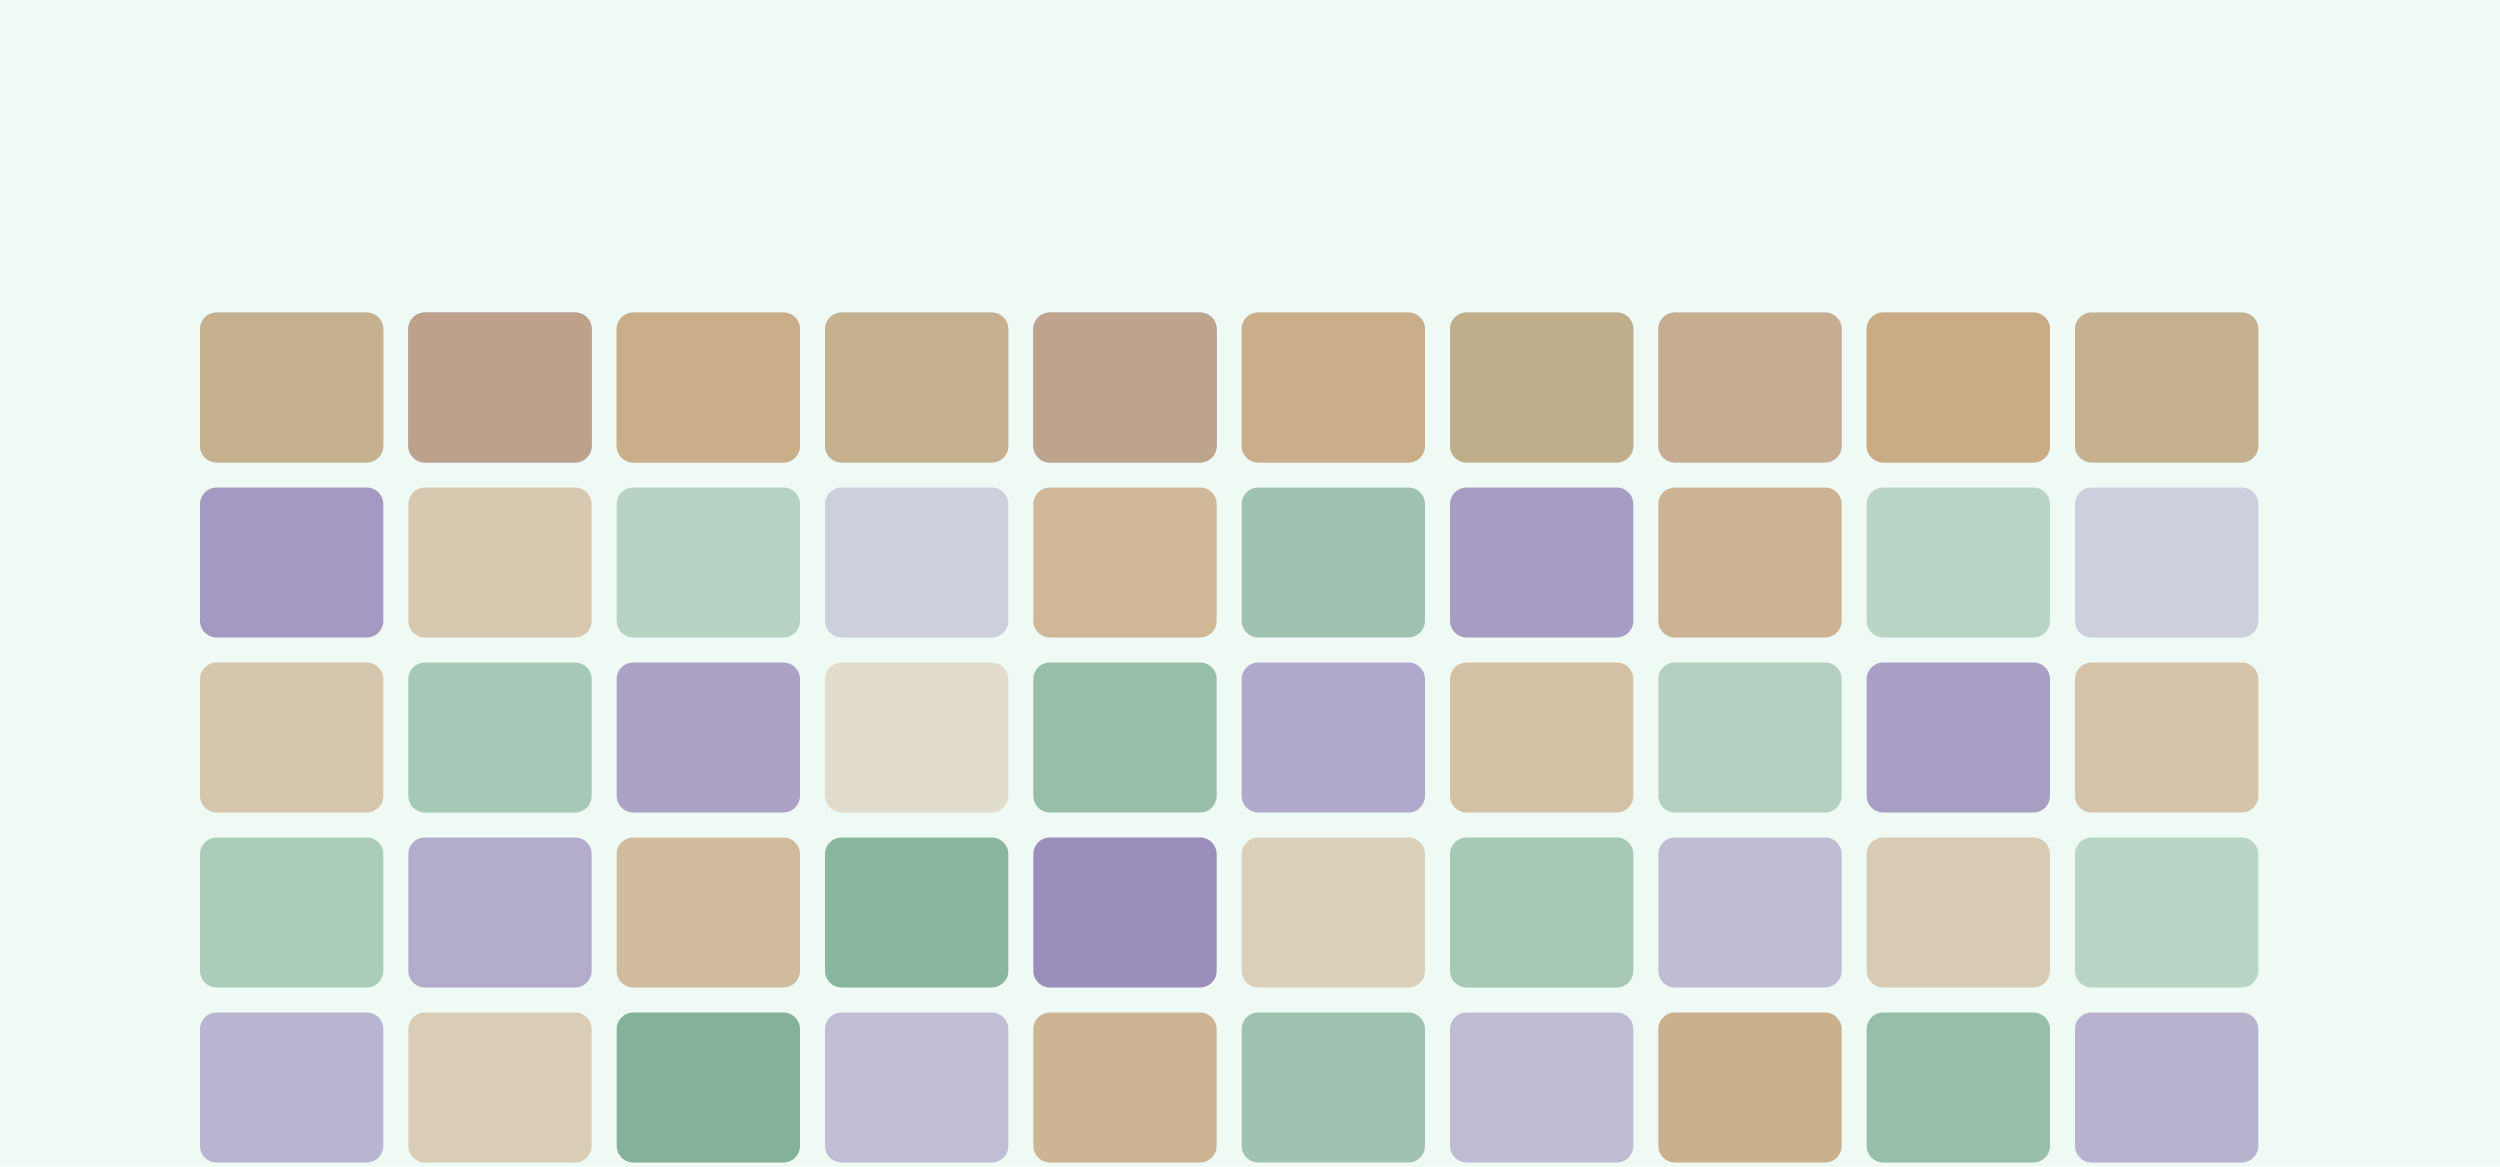
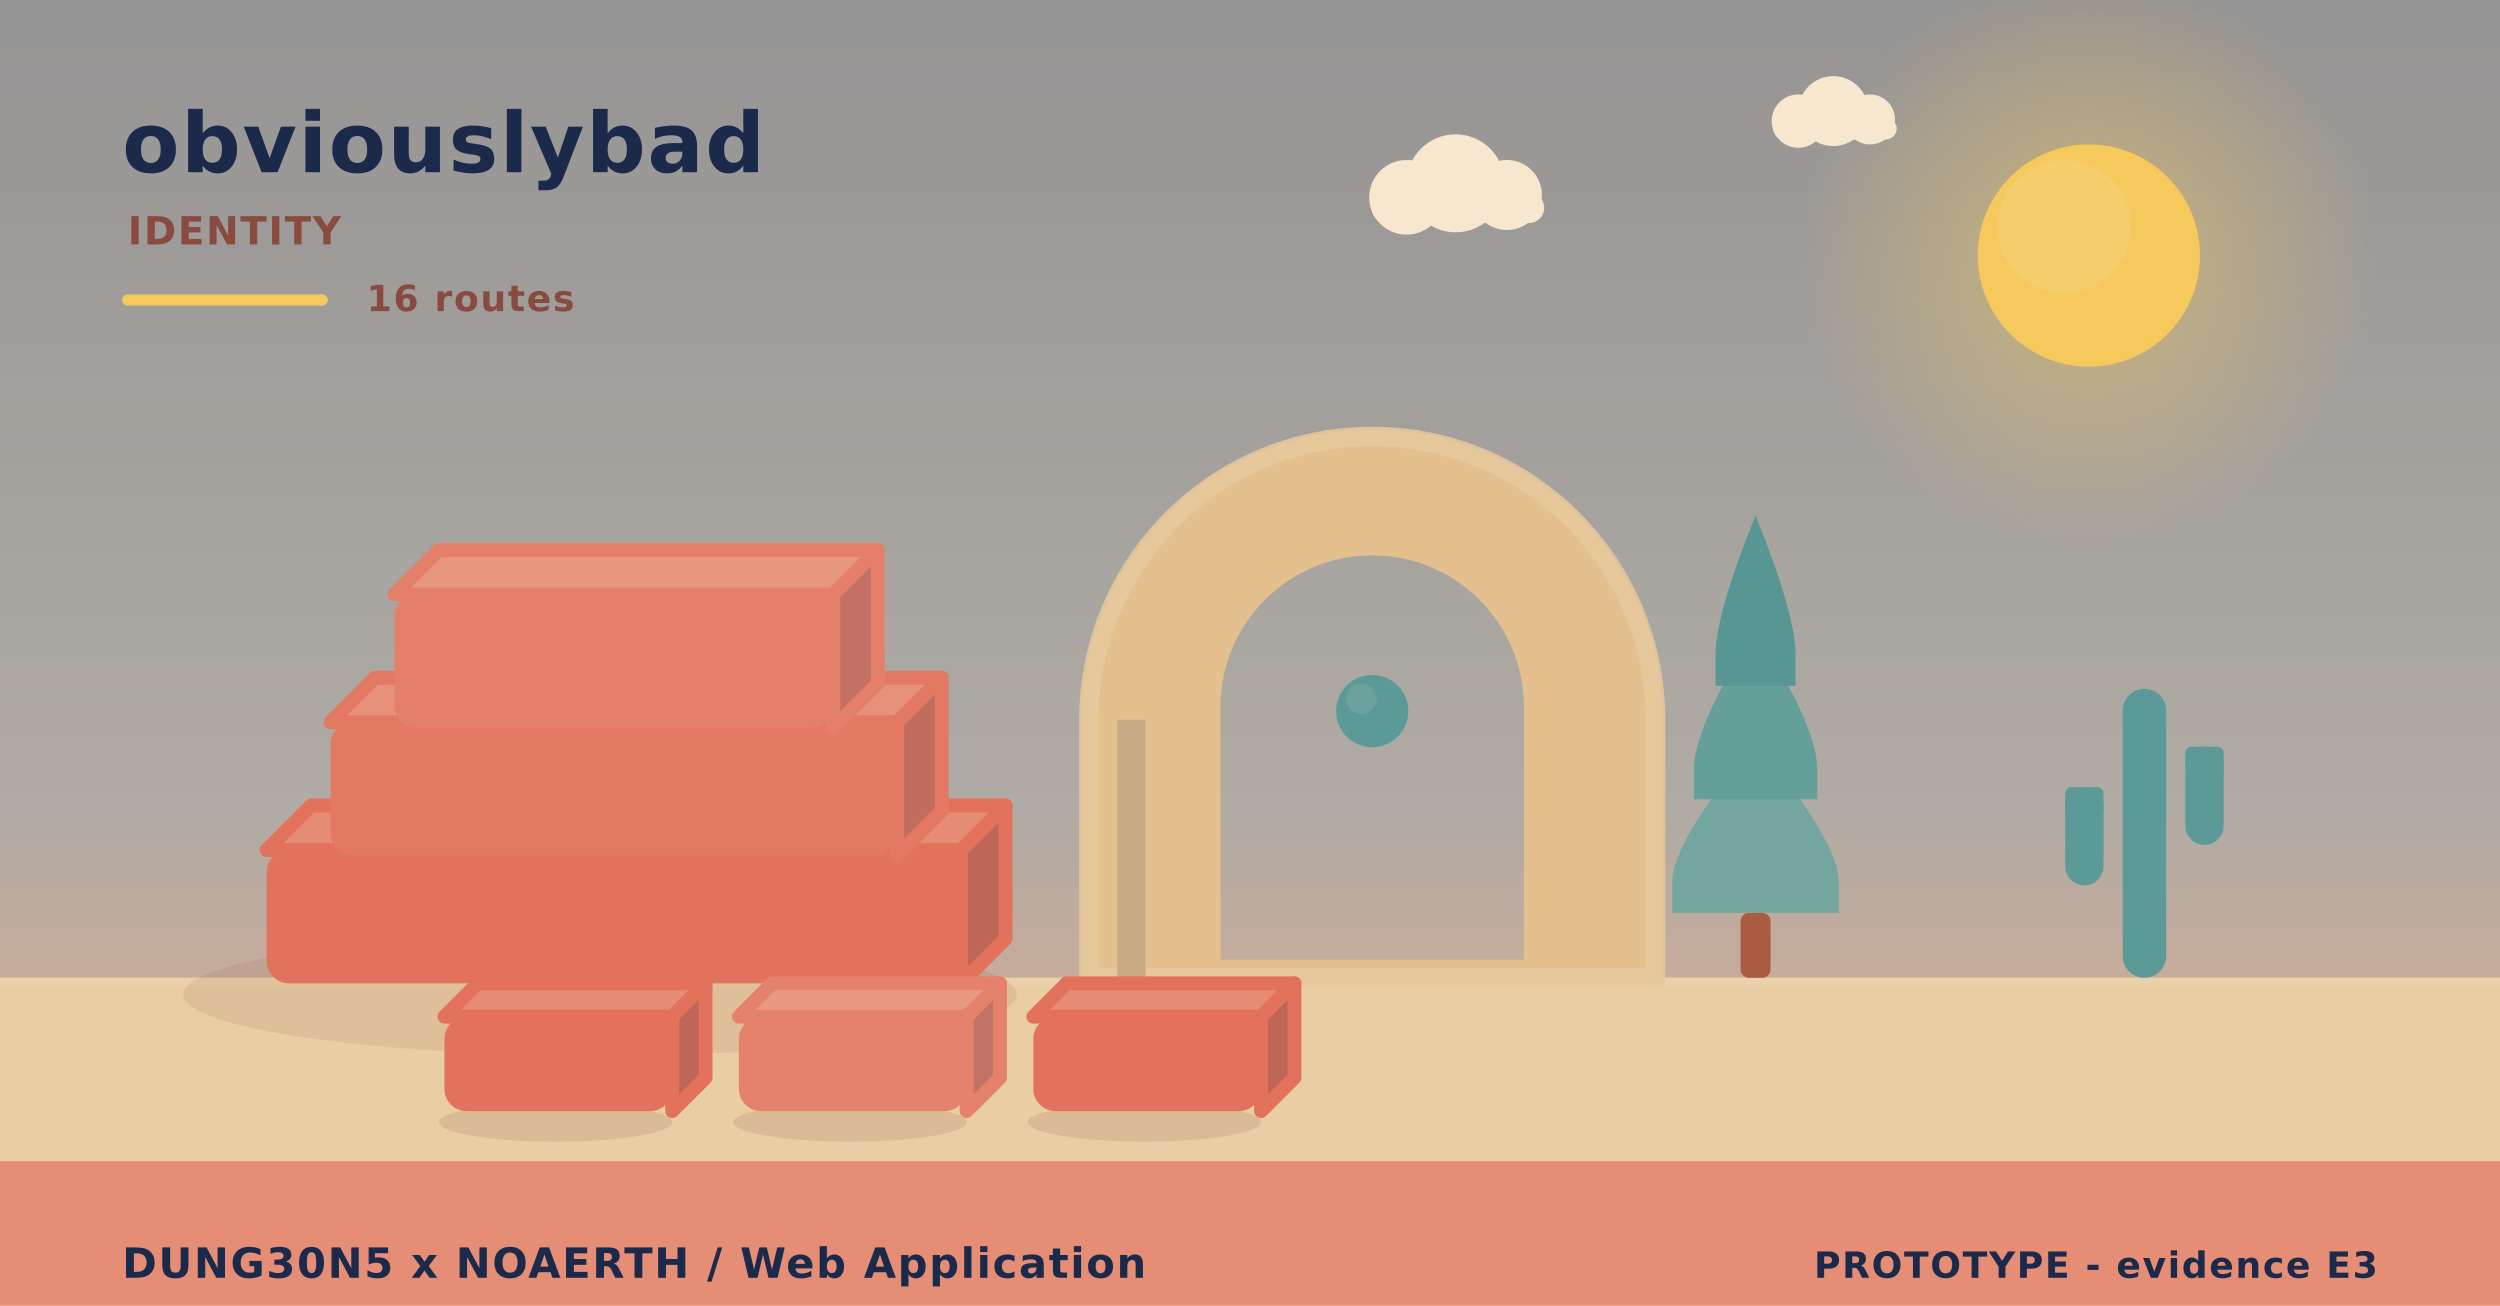
- <svg xmlns="http://www.w3.org/2000/svg" viewBox="0 0 1200 560" width="1200" height="560" role="img" aria-label="obviouslybad hero">
-   <rect width="1200" height="560" fill="#effaf5" />
-   <defs>
-     <linearGradient id="gh" x1="0" y1="0" x2="1" y2="1">
-       <stop offset="0%" stop-color="#74a68b" />
-       <stop offset="100%" stop-color="#907eb3" />
-     </linearGradient>
-   </defs>
-   <rect x="96.00" y="150.00" width="88.00" height="72.00" rx="8.00" fill="#74a68b" opacity="0.40" />
-   <rect x="196.00" y="150.00" width="88.00" height="72.00" rx="8.00" fill="#907eb3" opacity="0.94" />
-   <rect x="296.00" y="150.00" width="88.00" height="72.00" rx="8.00" fill="#c7a781" opacity="0.64" />
-   <rect x="396.00" y="150.00" width="88.00" height="72.00" rx="8.00" fill="#74a68b" opacity="0.42" />
-   <rect x="496.00" y="150.00" width="88.00" height="72.00" rx="8.00" fill="#907eb3" opacity="0.86" />
-   <rect x="596.00" y="150.00" width="88.00" height="72.00" rx="8.00" fill="#c7a781" opacity="0.64" />
-   <rect x="696.00" y="150.00" width="88.00" height="72.00" rx="8.00" fill="#74a68b" opacity="0.59" />
-   <rect x="796.00" y="150.00" width="88.00" height="72.00" rx="8.00" fill="#907eb3" opacity="0.44" />
-   <rect x="896.00" y="150.00" width="88.00" height="72.00" rx="8.00" fill="#c7a781" opacity="0.77" />
-   <rect x="996.00" y="150.00" width="88.00" height="72.00" rx="8.00" fill="#74a68b" opacity="0.42" />
-   <rect x="96.00" y="234.00" width="88.00" height="72.00" rx="8.00" fill="#907eb3" opacity="0.78" />
-   <rect x="196.00" y="234.00" width="88.00" height="72.00" rx="8.00" fill="#c7a781" opacity="0.60" />
-   <rect x="296.00" y="234.00" width="88.00" height="72.00" rx="8.00" fill="#74a68b" opacity="0.47" />
-   <rect x="396.00" y="234.00" width="88.00" height="72.00" rx="8.00" fill="#907eb3" opacity="0.35" />
-   <rect x="496.00" y="234.00" width="88.00" height="72.00" rx="8.00" fill="#c7a781" opacity="0.81" />
-   <rect x="596.00" y="234.00" width="88.00" height="72.00" rx="8.00" fill="#74a68b" opacity="0.65" />
-   <rect x="696.00" y="234.00" width="88.00" height="72.00" rx="8.00" fill="#907eb3" opacity="0.76" />
-   <rect x="796.00" y="234.00" width="88.00" height="72.00" rx="8.00" fill="#c7a781" opacity="0.85" />
-   <rect x="896.00" y="234.00" width="88.00" height="72.00" rx="8.00" fill="#74a68b" opacity="0.44" />
-   <rect x="996.00" y="234.00" width="88.00" height="72.00" rx="8.00" fill="#907eb3" opacity="0.35" />
-   <rect x="96.00" y="318.00" width="88.00" height="72.00" rx="8.00" fill="#c7a781" opacity="0.62" />
-   <rect x="196.00" y="318.00" width="88.00" height="72.00" rx="8.00" fill="#74a68b" opacity="0.59" />
-   <rect x="296.00" y="318.00" width="88.00" height="72.00" rx="8.00" fill="#907eb3" opacity="0.71" />
-   <rect x="396.00" y="318.00" width="88.00" height="72.00" rx="8.00" fill="#c7a781" opacity="0.36" />
-   <rect x="496.00" y="318.00" width="88.00" height="72.00" rx="8.00" fill="#74a68b" opacity="0.72" />
-   <rect x="596.00" y="318.00" width="88.00" height="72.00" rx="8.00" fill="#907eb3" opacity="0.65" />
-   <rect x="696.00" y="318.00" width="88.00" height="72.00" rx="8.00" fill="#c7a781" opacity="0.69" />
-   <rect x="796.00" y="318.00" width="88.00" height="72.00" rx="8.00" fill="#74a68b" opacity="0.49" />
-   <rect x="896.00" y="318.00" width="88.00" height="72.00" rx="8.00" fill="#907eb3" opacity="0.74" />
-   <rect x="996.00" y="318.00" width="88.00" height="72.00" rx="8.00" fill="#c7a781" opacity="0.65" />
-   <rect x="96.00" y="402.00" width="88.00" height="72.00" rx="8.00" fill="#74a68b" opacity="0.55" />
-   <rect x="196.00" y="402.00" width="88.00" height="72.00" rx="8.00" fill="#907eb3" opacity="0.63" />
-   <rect x="296.00" y="402.00" width="88.00" height="72.00" rx="8.00" fill="#c7a781" opacity="0.76" />
-   <rect x="396.00" y="402.00" width="88.00" height="72.00" rx="8.00" fill="#74a68b" opacity="0.82" />
-   <rect x="496.00" y="402.00" width="88.00" height="72.00" rx="8.00" fill="#907eb3" opacity="0.87" />
-   <rect x="596.00" y="402.00" width="88.00" height="72.00" rx="8.00" fill="#c7a781" opacity="0.50" />
-   <rect x="696.00" y="402.00" width="88.00" height="72.00" rx="8.00" fill="#74a68b" opacity="0.60" />
-   <rect x="796.00" y="402.00" width="88.00" height="72.00" rx="8.00" fill="#907eb3" opacity="0.50" />
-   <rect x="896.00" y="402.00" width="88.00" height="72.00" rx="8.00" fill="#c7a781" opacity="0.57" />
-   <rect x="996.00" y="402.00" width="88.00" height="72.00" rx="8.00" fill="#74a68b" opacity="0.44" />
-   <rect x="96.00" y="486.00" width="88.00" height="72.00" rx="8.00" fill="#907eb3" opacity="0.57" />
-   <rect x="196.00" y="486.00" width="88.00" height="72.00" rx="8.00" fill="#c7a781" opacity="0.54" />
-   <rect x="296.00" y="486.00" width="88.00" height="72.00" rx="8.00" fill="#74a68b" opacity="0.86" />
-   <rect x="396.00" y="486.00" width="88.00" height="72.00" rx="8.00" fill="#907eb3" opacity="0.49" />
-   <rect x="496.00" y="486.00" width="88.00" height="72.00" rx="8.00" fill="#c7a781" opacity="0.83" />
-   <rect x="596.00" y="486.00" width="88.00" height="72.00" rx="8.00" fill="#74a68b" opacity="0.65" />
-   <rect x="696.00" y="486.00" width="88.00" height="72.00" rx="8.00" fill="#907eb3" opacity="0.51" />
-   <rect x="796.00" y="486.00" width="88.00" height="72.00" rx="8.00" fill="#c7a781" opacity="0.89" />
-   <rect x="896.00" y="486.00" width="88.00" height="72.00" rx="8.00" fill="#74a68b" opacity="0.72" />
-   <rect x="996.00" y="486.00" width="88.00" height="72.00" rx="8.00" fill="#907eb3" opacity="0.58" />
+ <svg xmlns="http://www.w3.org/2000/svg" width="900" height="470" viewBox="0 0 900 470" role="img" aria-label="obviouslybad - identity">
+   <linearGradient id="skyh" x1="0" y1="0" x2="0" y2="1">
+     <stop offset="0" stop-color="#959494" />
+     <stop offset="0.62" stop-color="#b0aba4" />
+     <stop offset="1" stop-color="#f3ad8a" />
+   </linearGradient>
+   <rect width="900" height="470" fill="url(#skyh)" />
+   <radialGradient id="sunh">
+     <stop offset="0.35" stop-color="#f5c95c" stop-opacity="0.34" />
+     <stop offset="1" stop-color="#f5c95c" stop-opacity="0" />
+   </radialGradient>
+   <circle cx="752" cy="92" r="104" fill="url(#sunh)" />
+   <circle cx="752" cy="92" r="40" fill="#f5c95c" />
+   <circle cx="743.2" cy="81.6" r="24" fill="#f5d27e" opacity="0.5" />
  <g>
-     <rect x="96.00" y="150.00" width="88.00" height="72.00" rx="8.00" fill="#c7a781" opacity="0.80" />
-     <animate attributeName="opacity" values="0.25;1.0;0.25" dur="16.267s" begin="1.65s" repeatCount="indefinite" />
+     <circle cx="524" cy="66" r="17.64" fill="#f6e7ce" />
+     <circle cx="506.36" cy="71.04" r="13.44" fill="#f6e7ce" />
+     <circle cx="542.48" cy="70.2" r="12.6" fill="#f6e7ce" />
+     <rect x="493.76" y="69.36" width="62.16" height="10.92" rx="5.46" fill="#f6e7ce" />
+     <animateTransform attributeName="transform" type="translate" values="0 0;24 0;0 0" dur="36s" begin="0s" repeatCount="indefinite" />
  </g>
  <g>
-     <rect x="196.00" y="150.00" width="88.00" height="72.00" rx="8.00" fill="#c7a781" opacity="0.80" />
-     <animate attributeName="opacity" values="0.25;1.0;0.25" dur="16.267s" begin="1.97s" repeatCount="indefinite" />
+     <circle cx="660" cy="40" r="12.6" fill="#f6e7ce" />
+     <circle cx="647.4" cy="43.6" r="9.6" fill="#f6e7ce" />
+     <circle cx="673.2" cy="43" r="9" fill="#f6e7ce" />
+     <rect x="638.4" y="42.4" width="44.4" height="7.8" rx="3.9" fill="#f6e7ce" />
+     <animateTransform attributeName="transform" type="translate" values="0 0;-18 0;0 0" dur="46s" begin="3s" repeatCount="indefinite" />
+   </g>
+   <rect x="0" y="352" width="900" height="118" fill="#e9cda3" />
+   <rect x="0" y="352" width="900" height="3" fill="#ebd1a9" />
+   <text x="44" y="62" font-family="Verdana,DejaVu Sans,sans-serif" font-size="30" font-weight="700" letter-spacing="0.6" fill="#1b2a4a" text-anchor="start">obviouslybad</text>
+   <text x="46" y="88" font-family="Verdana,DejaVu Sans,sans-serif" font-size="14" font-weight="700" letter-spacing="0.6" fill="#894b3f" text-anchor="start">IDENTITY</text>
+   <rect x="44" y="106" width="74" height="4" rx="2" fill="#f5c95c" />
+   <text x="132" y="112" font-family="Verdana,DejaVu Sans,sans-serif" font-size="13" font-weight="700" letter-spacing="0.6" fill="#894b3f" text-anchor="start">16 routes</text>
+   <ellipse cx="216" cy="358" rx="150" ry="22" fill="rgba(138,90,68,0.11)" />
+   <g>
+     <path d="M96,306 L346,306 L362,290 L112,290 Z" fill="#e68c74" stroke="#e2725b" stroke-width="5" stroke-linejoin="round" />
+     <path d="M346,306 L362,290 L362,338 L346,354 Z" fill="#c06658" stroke="#e2725b" stroke-width="5" stroke-linejoin="round" />
+     <rect x="96" y="306" width="250" height="48" rx="8" fill="#e2725b" />
+     <animateTransform attributeName="transform" type="translate" values="0 10;0 0" dur="0.9s" begin="0s" fill="freeze" />
  </g>
  <g>
-     <rect x="296.00" y="150.00" width="88.00" height="72.00" rx="8.00" fill="#c7a781" opacity="0.80" />
-     <animate attributeName="opacity" values="0.25;1.0;0.25" dur="16.267s" begin="2.29s" repeatCount="indefinite" />
+     <path d="M119,260 L323,260 L339,244 L135,244 Z" fill="#e7917a" stroke="#e37962" stroke-width="5" stroke-linejoin="round" />
+     <path d="M323,260 L339,244 L339,292 L323,308 Z" fill="#c16c5e" stroke="#e37962" stroke-width="5" stroke-linejoin="round" />
+     <rect x="119" y="260" width="204" height="48" rx="8" fill="#e37962" />
+     <animateTransform attributeName="transform" type="translate" values="0 10;0 0" dur="0.9s" begin="0.28s" fill="freeze" />
  </g>
  <g>
-     <rect x="396.00" y="150.00" width="88.00" height="72.00" rx="8.00" fill="#c7a781" opacity="0.80" />
-     <animate attributeName="opacity" values="0.25;1.0;0.25" dur="16.267s" begin="2.61s" repeatCount="indefinite" />
+     <path d="M142,214 L300,214 L316,198 L158,198 Z" fill="#e8977f" stroke="#e48069" stroke-width="5" stroke-linejoin="round" />
+     <path d="M300,214 L316,198 L316,246 L300,262 Z" fill="#c27164" stroke="#e48069" stroke-width="5" stroke-linejoin="round" />
+     <rect x="142" y="214" width="158" height="48" rx="8" fill="#e48069" />
+     <animateTransform attributeName="transform" type="translate" values="0 10;0 0" dur="0.9s" begin="0.56s" fill="freeze" />
  </g>
+   <path d="M392,352 L392,259.12 A102,102 0 0 1 596,259.12 L596,352 Z M436.88,348 L436.88,254.55 A57.12,57.12 0 0 1 551.12,254.55 L551.12,348 Z" fill="#e3c08d" fill-rule="evenodd" stroke="#e3c08d" stroke-width="5" stroke-linejoin="round" />
+   <path d="M392,352 L392,259.12 A102,102 0 0 1 596,259.12 L596,352 Z" fill="none" stroke="#e8c99d" stroke-width="7" stroke-linecap="round" opacity="0.85" />
+   <rect x="402.2" y="259.12" width="10.2" height="92.88" fill="#c7ab84" />
  <g>
-     <rect x="496.00" y="150.00" width="88.00" height="72.00" rx="8.00" fill="#c7a781" opacity="0.80" />
-     <animate attributeName="opacity" values="0.25;1.0;0.25" dur="16.267s" begin="2.93s" repeatCount="indefinite" />
+     <circle cx="494" cy="256" r="13" fill="#5b9a97" />
+     <circle cx="490.1" cy="251.58" r="5.46" fill="#7aa9a2" opacity="0.55" />
+     <animate attributeName="opacity" values="0.78;1;0.78" dur="5.2s" begin="0s" repeatCount="indefinite" />
  </g>
+   <rect x="626.6" y="328.64" width="10.8" height="23.36" rx="3" fill="#ac5b43" />
+   <path d="M632,267.32 Q602,302.89 602,317.6 Q602,328.64 602,328.64 L662,328.64 Q662,328.64 662,317.6 Q662,302.89 632,267.32 Z" fill="#74a6a0" />
+   <path d="M632,226.44 Q609.8,262.01 609.8,276.72 Q609.8,287.76 609.8,287.76 L654.2,287.76 Q654.2,287.76 654.2,276.72 Q654.2,262.01 632,226.44 Z" fill="#649f9a" />
+   <path d="M632,185.56 Q617.6,221.13 617.6,235.84 Q617.6,246.88 617.6,246.88 L646.4,246.88 Q646.4,246.88 646.4,235.84 Q646.4,221.13 632,185.56 Z" fill="#589694" />
+   <rect x="764.18" y="248" width="15.64" height="104" rx="7.82" fill="#5b9a97" />
+   <rect x="743.48" y="283.36" width="13.8" height="35.36" rx="6.9" fill="#5b9a97" />
+   <rect x="743.48" y="283.36" width="13.8" height="10.4" rx="2.3" fill="#5b9a97" />
+   <rect x="786.72" y="268.8" width="13.8" height="35.36" rx="6.9" fill="#5b9a97" />
+   <rect x="786.72" y="268.8" width="13.8" height="10.4" rx="2.3" fill="#5b9a97" />
+   <ellipse cx="200" cy="404" rx="42" ry="7" fill="rgba(138,90,68,0.15)" />
  <g>
-     <rect x="596.00" y="150.00" width="88.00" height="72.00" rx="8.00" fill="#c7a781" opacity="0.80" />
-     <animate attributeName="opacity" values="0.25;1.0;0.25" dur="16.267s" begin="3.25s" repeatCount="indefinite" />
+     <path d="M160,366 L242,366 L254,354 L172,354 Z" fill="#e68c74" stroke="#e2725b" stroke-width="5" stroke-linejoin="round" />
+     <path d="M242,366 L254,354 L254,388 L242,400 Z" fill="#c06658" stroke="#e2725b" stroke-width="5" stroke-linejoin="round" />
+     <rect x="160" y="366" width="82" height="34" rx="8" fill="#e2725b" />
+     <animateTransform attributeName="transform" type="translate" values="0 10;0 0" dur="0.7s" begin="0.8s" fill="freeze" />
  </g>
+   <ellipse cx="306" cy="404" rx="42" ry="7" fill="rgba(138,90,68,0.15)" />
  <g>
-     <rect x="696.00" y="150.00" width="88.00" height="72.00" rx="8.00" fill="#c7a781" opacity="0.80" />
-     <animate attributeName="opacity" values="0.25;1.0;0.25" dur="16.267s" begin="3.57s" repeatCount="indefinite" />
+     <path d="M266,366 L348,366 L360,354 L278,354 Z" fill="#e99881" stroke="#e5826b" stroke-width="5" stroke-linejoin="round" />
+     <path d="M348,366 L360,354 L360,388 L348,400 Z" fill="#c37365" stroke="#e5826b" stroke-width="5" stroke-linejoin="round" />
+     <rect x="266" y="366" width="82" height="34" rx="8" fill="#e5826b" />
+     <animateTransform attributeName="transform" type="translate" values="0 10;0 0" dur="0.7s" begin="0.95s" fill="freeze" />
  </g>
+   <ellipse cx="412" cy="404" rx="42" ry="7" fill="rgba(138,90,68,0.15)" />
  <g>
-     <rect x="796.00" y="150.00" width="88.00" height="72.00" rx="8.00" fill="#c7a781" opacity="0.80" />
-     <animate attributeName="opacity" values="0.25;1.0;0.25" dur="16.267s" begin="3.89s" repeatCount="indefinite" />
+     <path d="M372,366 L454,366 L466,354 L384,354 Z" fill="#e68c74" stroke="#e2725b" stroke-width="5" stroke-linejoin="round" />
+     <path d="M454,366 L466,354 L466,388 L454,400 Z" fill="#c06658" stroke="#e2725b" stroke-width="5" stroke-linejoin="round" />
+     <rect x="372" y="366" width="82" height="34" rx="8" fill="#e2725b" />
+     <animateTransform attributeName="transform" type="translate" values="0 10;0 0" dur="0.7s" begin="1.1s" fill="freeze" />
  </g>
-   <g>
-     <rect x="896.00" y="150.00" width="88.00" height="72.00" rx="8.00" fill="#c7a781" opacity="0.80" />
-     <animate attributeName="opacity" values="0.25;1.0;0.25" dur="16.267s" begin="4.21s" repeatCount="indefinite" />
-   </g>
-   <g>
-     <rect x="996.00" y="150.00" width="88.00" height="72.00" rx="8.00" fill="#c7a781" opacity="0.80" />
-     <animate attributeName="opacity" values="0.25;1.0;0.25" dur="16.267s" begin="4.53s" repeatCount="indefinite" />
-   </g>
+   <rect x="0" y="418" width="900" height="52" rx="0" fill="#e68972" opacity="0.94" />
+   <text x="44" y="460" font-family="Verdana,DejaVu Sans,sans-serif" font-size="15" font-weight="700" letter-spacing="0.6" fill="#1b2a4a" text-anchor="start">DUNG30N5 x NOAERTH  /  Web Application</text>
+   <text x="856" y="460" font-family="Verdana,DejaVu Sans,sans-serif" font-size="13" font-weight="700" letter-spacing="0.6" fill="#1b2a4a" text-anchor="end">PROTOTYPE  -  evidence E3</text>
</svg>
